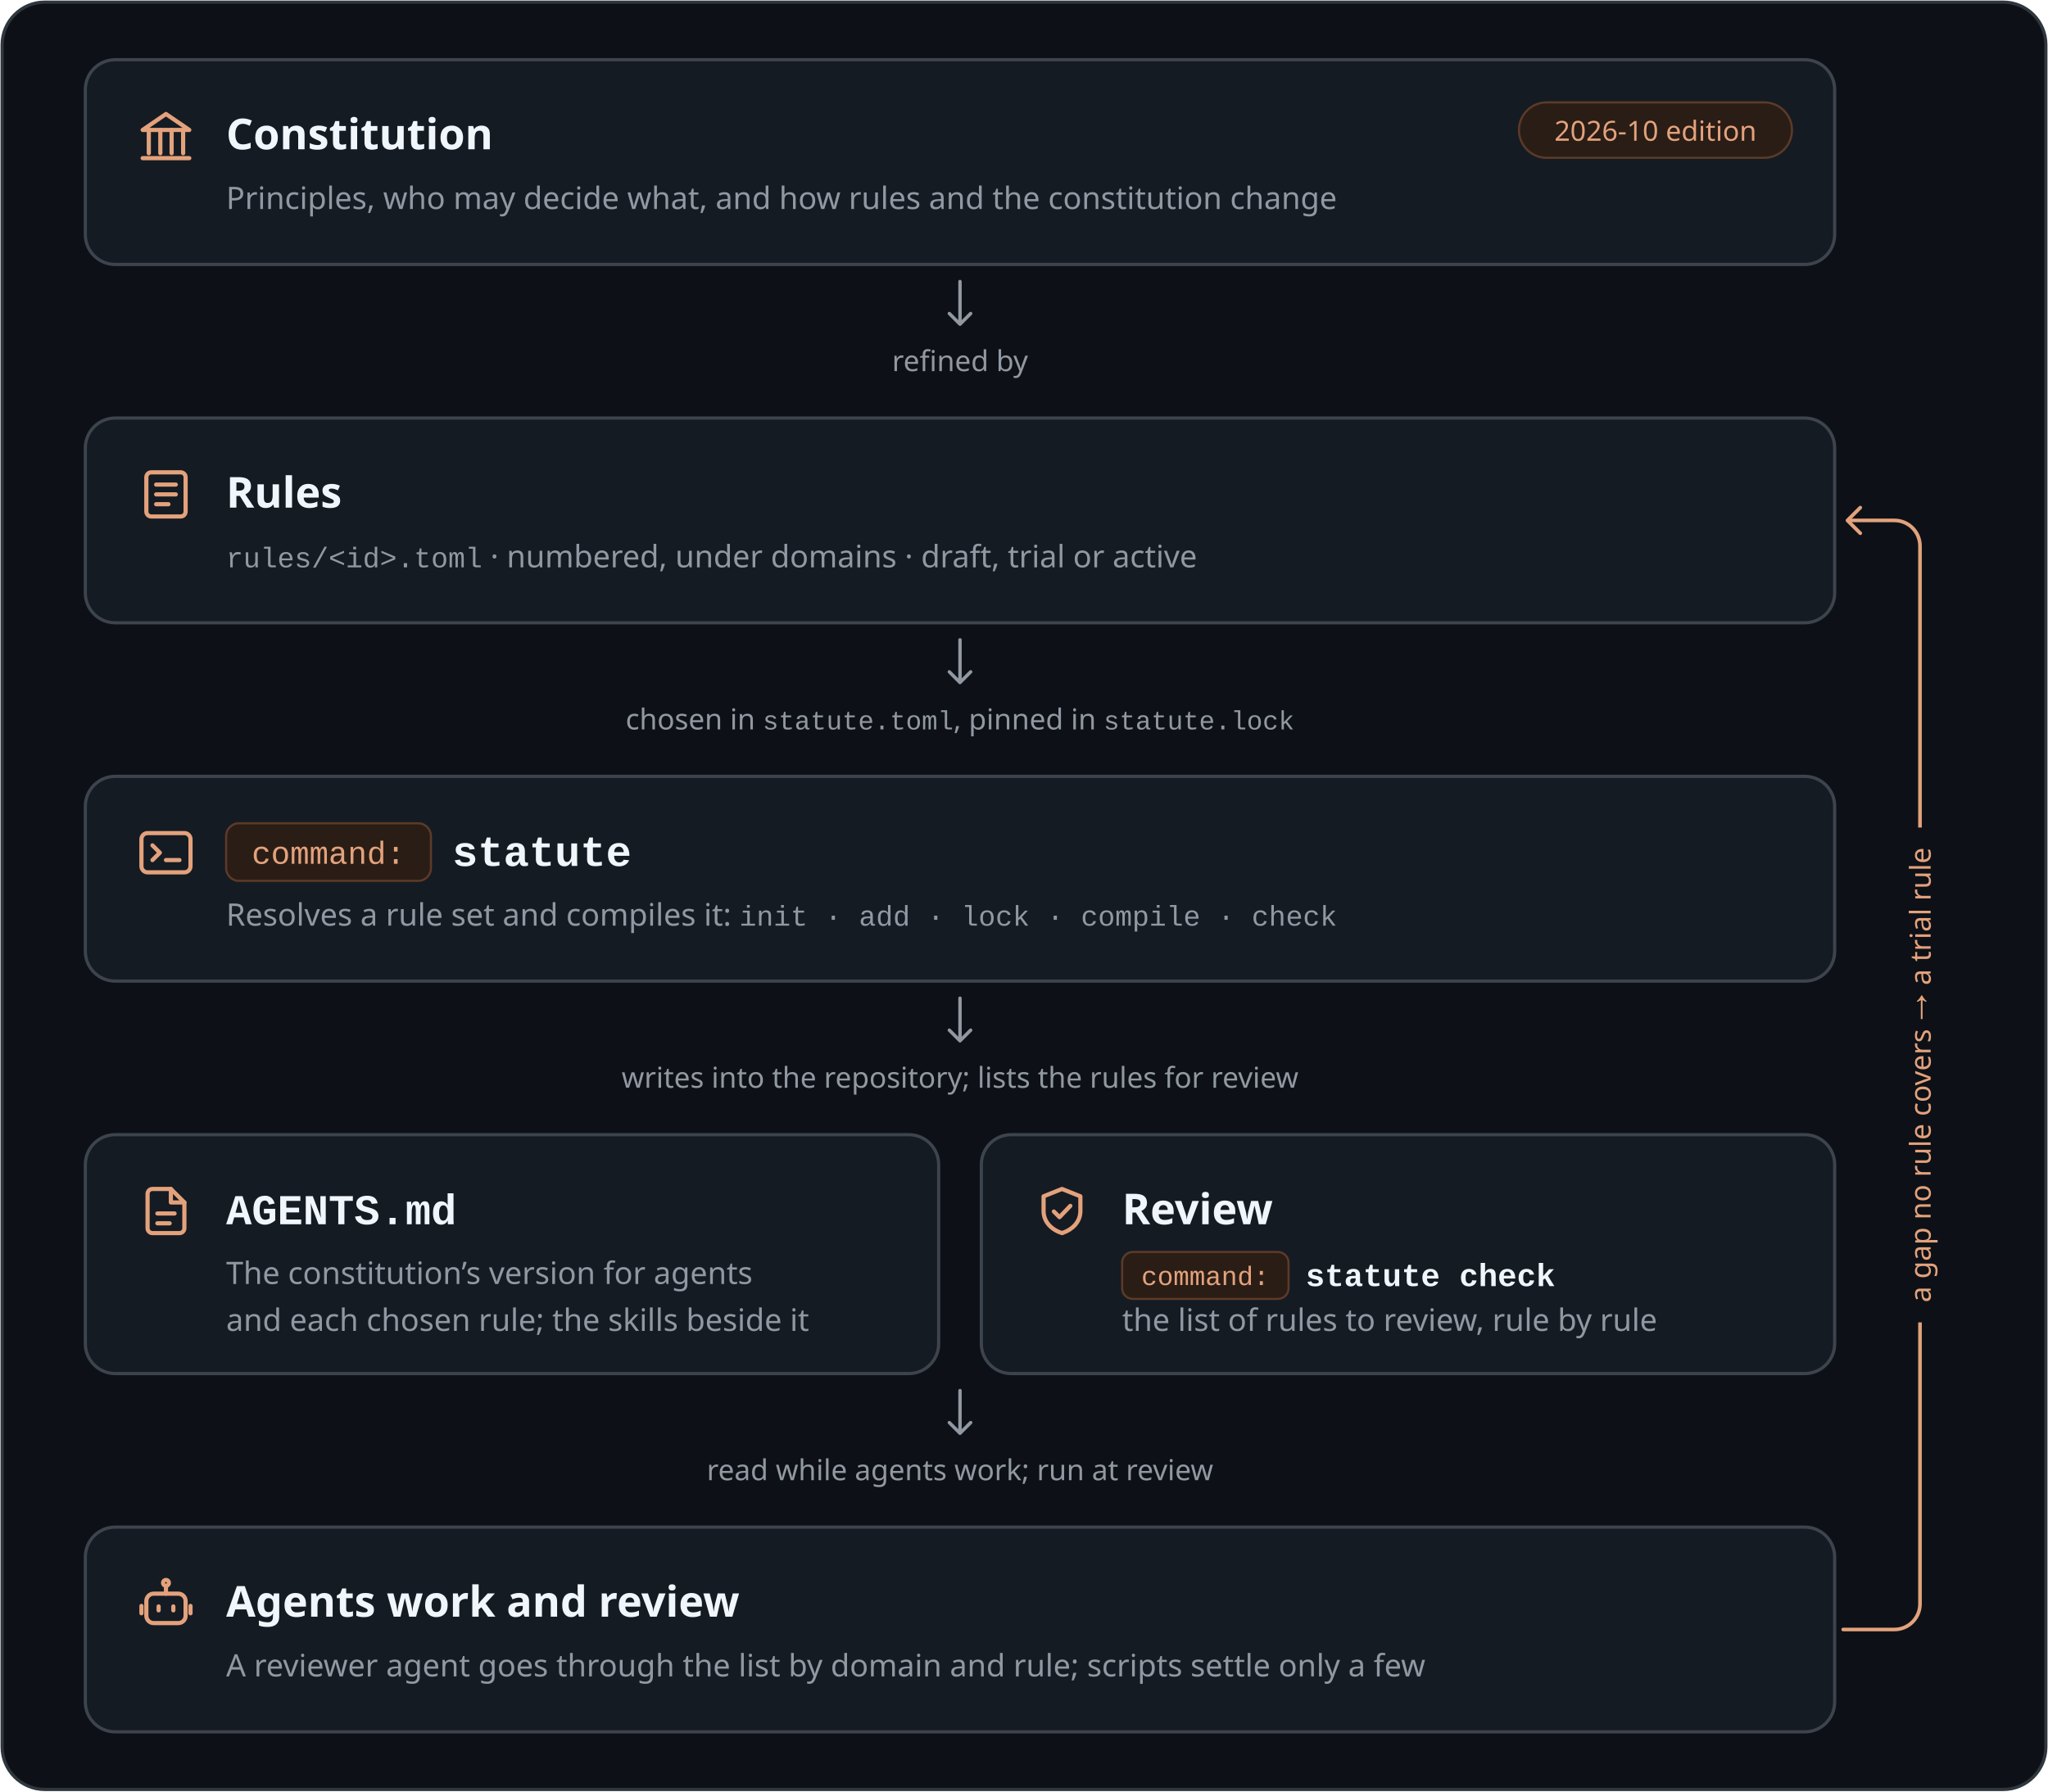
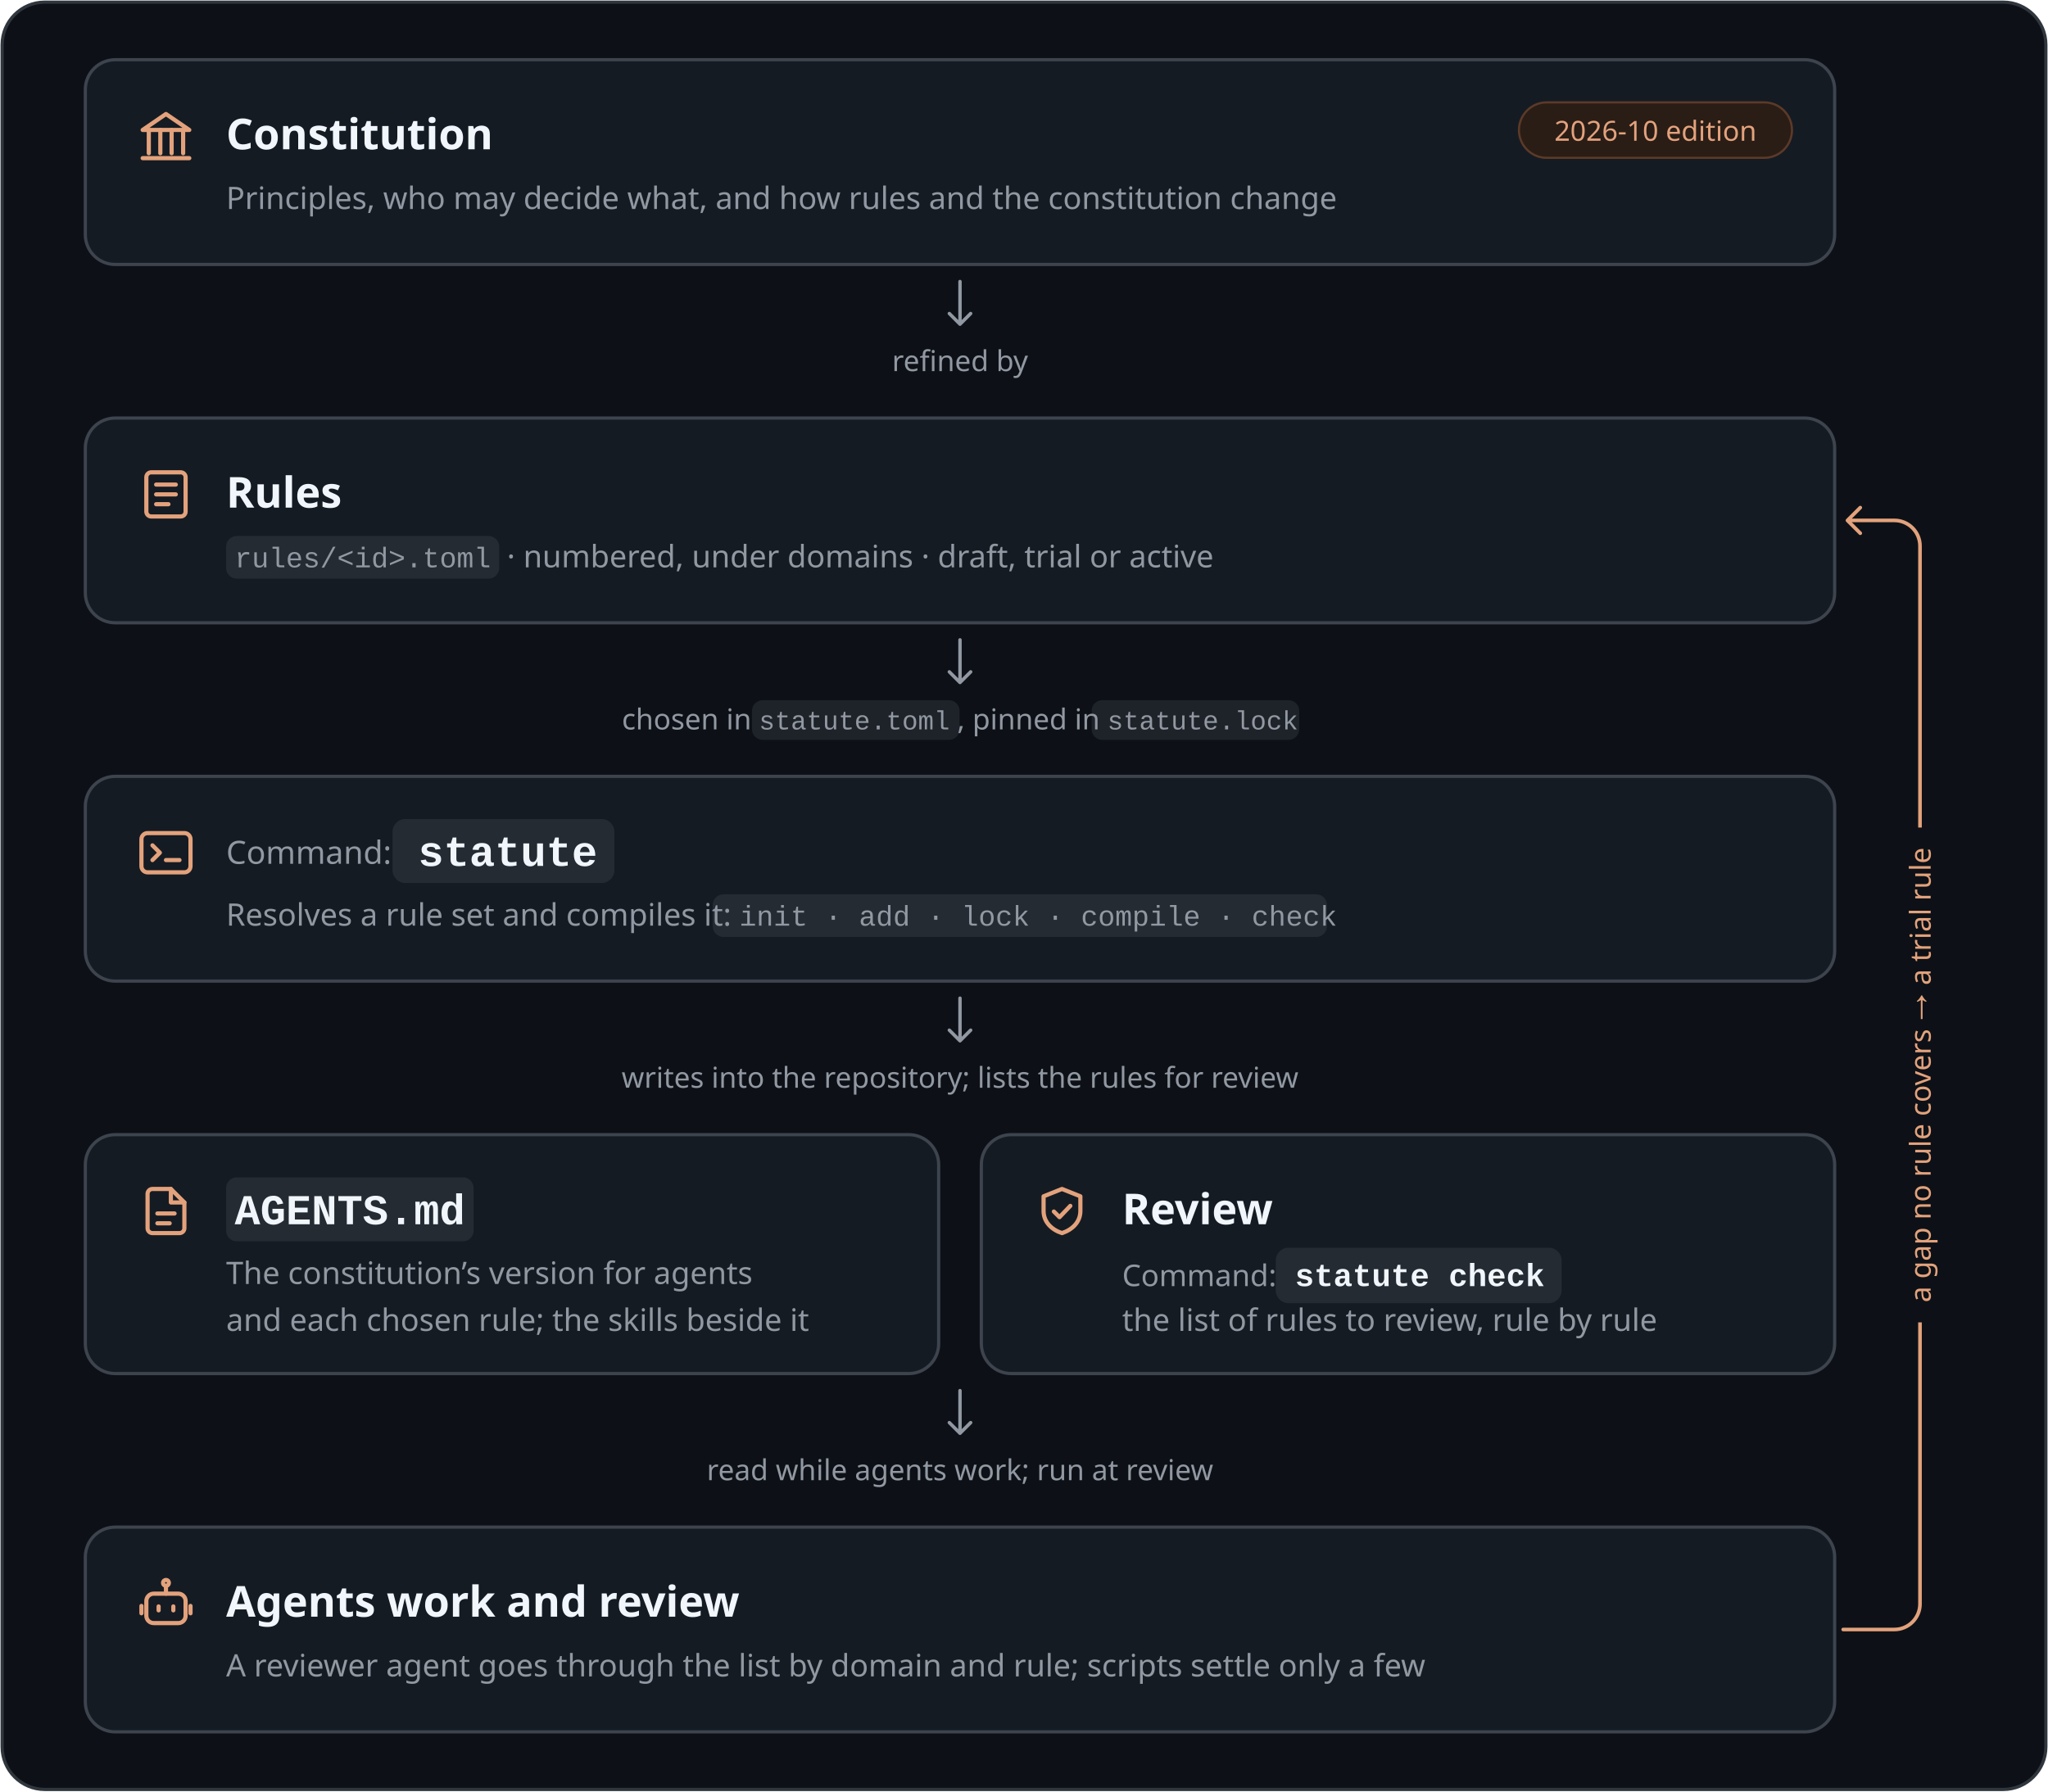
<svg xmlns="http://www.w3.org/2000/svg" viewBox="0 0 960 840" width="960" height="840" role="img" aria-labelledby="t">
  <g font-family="-apple-system, BlinkMacSystemFont, &quot;Segoe UI&quot;, &quot;Noto Sans&quot;, Helvetica, Arial, &quot;PingFang SC&quot;, &quot;Hiragino Sans GB&quot;, &quot;Microsoft YaHei&quot;, &quot;Noto Sans CJK SC&quot;, sans-serif">
    <rect x="1" y="1" width="958" height="838" rx="20" fill="#0d1117" stroke="#30363d" stroke-width="1.5" />
    <rect x="40" y="28" width="820" height="96" rx="14" fill="#151b23" stroke="#3d444d" stroke-width="1.5" />
    <g transform="translate(64 50) scale(1.15)" fill="none" stroke="#e3a27c" stroke-width="1.7" stroke-linecap="round" stroke-linejoin="round">
      <path d="M2.5 9.5 12 3l9.5 6.5z" />
      <path d="M5 9.5V19M9.7 9.5V19M14.3 9.5V19M19 9.5V19M2.5 21h19" />
    </g>
    <text x="106" y="70" font-size="20" font-weight="600" fill="#f0f6fc">Constitution</text>
    <rect x="712" y="48" width="128" height="26" rx="13" fill="#2a1d16" stroke="#5c3a28" />
    <text x="776" y="66" font-size="13" font-weight="500" text-anchor="middle" fill="#e3a27c">2026-10 edition</text>
    <text x="106" y="98" font-size="14.5" fill="#9198a1">Principles, who may decide what, and how rules and the constitution change</text>
    <path d="M450 132v20M445 147l5 5 5-5" fill="none" stroke="#9198a1" stroke-width="1.6" stroke-linecap="round" stroke-linejoin="round" />
    <text x="450" y="174" font-size="13.5" text-anchor="middle" fill="#9198a1">refined by</text>
    <rect x="40" y="196" width="820" height="96" rx="14" fill="#151b23" stroke="#3d444d" stroke-width="1.5" />
    <g transform="translate(64 218) scale(1.15)" fill="none" stroke="#e3a27c" stroke-width="1.7" stroke-linecap="round" stroke-linejoin="round">
      <rect x="4" y="3" width="16" height="18" rx="2" />
      <path d="M8 8h8M8 12h8M8 16h5" />
    </g>
    <text x="106" y="238" font-size="20" font-weight="600" fill="#f0f6fc">Rules</text>
+     <rect x="106.0" y="251.3" width="128.0" height="20.0" rx="5" fill="#656c76" fill-opacity="0.2" />
    <text x="106" y="266" font-size="14.5" fill="#9198a1">
-       <tspan font-family="ui-monospace, SFMono-Regular, &quot;SF Mono&quot;, Menlo, Consolas, &quot;Liberation Mono&quot;, monospace" font-size="0.92em">rules/&lt;id&gt;.toml</tspan> · numbered, under domains · draft, trial or active</text>
+       <tspan dx="4" font-family="ui-monospace, SFMono-Regular, &quot;SF Mono&quot;, Menlo, Consolas, &quot;Liberation Mono&quot;, monospace" font-size="0.92em">rules/&lt;id&gt;.toml</tspan>  · numbered, under domains · draft, trial or active</text>
    <path d="M450 300v20M445 315l5 5 5-5" fill="none" stroke="#9198a1" stroke-width="1.6" stroke-linecap="round" stroke-linejoin="round" />
-     <text x="450" y="342" font-size="13.5" text-anchor="middle" fill="#9198a1">chosen in <tspan font-family="ui-monospace, SFMono-Regular, &quot;SF Mono&quot;, Menlo, Consolas, &quot;Liberation Mono&quot;, monospace" font-size="0.92em">statute.toml</tspan>, pinned in <tspan font-family="ui-monospace, SFMono-Regular, &quot;SF Mono&quot;, Menlo, Consolas, &quot;Liberation Mono&quot;, monospace" font-size="0.92em">statute.lock</tspan>
+     <rect x="352.5" y="328.3" width="97.3" height="18.6" rx="5" fill="#656c76" fill-opacity="0.2" />
+     <rect x="511.7" y="328.3" width="97.3" height="18.6" rx="5" fill="#656c76" fill-opacity="0.2" />
+     <text x="450" y="342" font-size="13.5" text-anchor="middle" fill="#9198a1">chosen in <tspan font-family="ui-monospace, SFMono-Regular, &quot;SF Mono&quot;, Menlo, Consolas, &quot;Liberation Mono&quot;, monospace" font-size="0.92em">statute.toml</tspan> , pinned in <tspan font-family="ui-monospace, SFMono-Regular, &quot;SF Mono&quot;, Menlo, Consolas, &quot;Liberation Mono&quot;, monospace" font-size="0.92em">statute.lock</tspan>
    </text>
    <rect x="40" y="364" width="820" height="96" rx="14" fill="#151b23" stroke="#3d444d" stroke-width="1.5" />
    <g transform="translate(64 386) scale(1.15)" fill="none" stroke="#e3a27c" stroke-width="1.7" stroke-linecap="round" stroke-linejoin="round">
      <rect x="2" y="4" width="20" height="16" rx="2.5" />
      <path d="m6.5 9 3 3-3 3M12 15h5.5" />
    </g>
-     <rect x="106" y="386" width="96" height="27" rx="6" fill="#2a1d16" stroke="#5c3a28" />
-     <text x="154" y="405" font-size="15" font-weight="500" text-anchor="middle" fill="#e3a27c" font-family="ui-monospace, SFMono-Regular, &quot;SF Mono&quot;, Menlo, Consolas, &quot;Liberation Mono&quot;, monospace">command:</text>
-     <text x="212" y="406" font-size="20" font-weight="600" fill="#f0f6fc" font-family="ui-monospace, SFMono-Regular, &quot;SF Mono&quot;, Menlo, Consolas, &quot;Liberation Mono&quot;, monospace">statute</text>
-     <text x="106" y="434" font-size="14.5" fill="#9198a1">Resolves a rule set and compiles it: <tspan font-family="ui-monospace, SFMono-Regular, &quot;SF Mono&quot;, Menlo, Consolas, &quot;Liberation Mono&quot;, monospace" font-size="0.92em">init · add · lock · compile · check</tspan>
+     <rect x="184" y="384" width="104" height="30" rx="6" fill="#656c76" fill-opacity="0.2" />
+     <text x="106" y="405" font-size="15" font-weight="500" fill="#9198a1">Command:</text>
+     <text x="196" y="406" font-size="20" font-weight="600" fill="#f0f6fc" font-family="ui-monospace, SFMono-Regular, &quot;SF Mono&quot;, Menlo, Consolas, &quot;Liberation Mono&quot;, monospace">statute</text>
+     <rect x="334.1" y="419.3" width="287.9" height="20.0" rx="5" fill="#656c76" fill-opacity="0.2" />
+     <text x="106" y="434" font-size="14.5" fill="#9198a1">Resolves a rule set and compiles it: <tspan font-family="ui-monospace, SFMono-Regular, &quot;SF Mono&quot;, Menlo, Consolas, &quot;Liberation Mono&quot;, monospace" font-size="0.92em">init · add · lock · compile · check</tspan>
    </text>
    <path d="M450 468v20M445 483l5 5 5-5" fill="none" stroke="#9198a1" stroke-width="1.6" stroke-linecap="round" stroke-linejoin="round" />
    <text x="450" y="510" font-size="13.5" text-anchor="middle" fill="#9198a1">writes into the repository; lists the rules for review</text>
    <rect x="40" y="532" width="400" height="112" rx="14" fill="#151b23" stroke="#3d444d" stroke-width="1.5" />
    <g transform="translate(64 554) scale(1.15)" fill="none" stroke="#e3a27c" stroke-width="1.7" stroke-linecap="round" stroke-linejoin="round">
      <path d="M14 3H6.5A2 2 0 0 0 4.5 5v14a2 2 0 0 0 2 2h11a2 2 0 0 0 2-2V8.5z" />
      <path d="M14 3v5.5h5.5M8.5 13h7M8.5 17h5" />
    </g>
+     <rect x="106.0" y="552.0" width="116.0" height="30.0" rx="5" fill="#656c76" fill-opacity="0.2" />
    <text x="106" y="574" font-size="20" font-weight="600" fill="#f0f6fc">
-       <tspan font-family="ui-monospace, SFMono-Regular, &quot;SF Mono&quot;, Menlo, Consolas, &quot;Liberation Mono&quot;, monospace">AGENTS.md</tspan>
+       <tspan dx="4" font-family="ui-monospace, SFMono-Regular, &quot;SF Mono&quot;, Menlo, Consolas, &quot;Liberation Mono&quot;, monospace">AGENTS.md</tspan>
    </text>
    <text x="106" y="602" font-size="14.5" fill="#9198a1">The constitution’s version for agents</text>
    <text x="106" y="624" font-size="14.5" fill="#9198a1">and each chosen rule; the skills beside it</text>
    <rect x="460" y="532" width="400" height="112" rx="14" fill="#151b23" stroke="#3d444d" stroke-width="1.5" />
    <g transform="translate(484 554) scale(1.15)" fill="none" stroke="#e3a27c" stroke-width="1.7" stroke-linecap="round" stroke-linejoin="round">
      <path d="M12 3 19.5 6v6c0 4.4-3.2 7.6-7.5 9-4.3-1.4-7.5-4.6-7.5-9V6z" />
      <path d="m8.7 12.2 2.3 2.3 4.4-4.6" />
    </g>
    <text x="526" y="574" font-size="20" font-weight="600" fill="#f0f6fc">Review</text>
-     <rect x="526" y="587" width="78" height="22" rx="5" fill="#2a1d16" stroke="#5c3a28" />
-     <text x="565" y="602.5" font-size="12.5" font-weight="500" text-anchor="middle" fill="#e3a27c" font-family="ui-monospace, SFMono-Regular, &quot;SF Mono&quot;, Menlo, Consolas, &quot;Liberation Mono&quot;, monospace">command:</text>
-     <text x="612" y="603" font-size="15" font-weight="600" fill="#f0f6fc" font-family="ui-monospace, SFMono-Regular, &quot;SF Mono&quot;, Menlo, Consolas, &quot;Liberation Mono&quot;, monospace">statute check</text>
+     <rect x="598" y="585" width="134" height="26" rx="6" fill="#656c76" fill-opacity="0.2" />
+     <text x="526" y="603" font-size="14" font-weight="500" fill="#9198a1">Command:</text>
+     <text x="607" y="603" font-size="15" font-weight="600" fill="#f0f6fc" font-family="ui-monospace, SFMono-Regular, &quot;SF Mono&quot;, Menlo, Consolas, &quot;Liberation Mono&quot;, monospace">statute check</text>
    <text x="526" y="624" font-size="14.5" fill="#9198a1">the list of rules to review, rule by rule</text>
    <path d="M450 652v20M445 667l5 5 5-5" fill="none" stroke="#9198a1" stroke-width="1.6" stroke-linecap="round" stroke-linejoin="round" />
    <text x="450" y="694" font-size="13.5" text-anchor="middle" fill="#9198a1">read while agents work; run at review</text>
    <rect x="40" y="716" width="820" height="96" rx="14" fill="#151b23" stroke="#3d444d" stroke-width="1.5" />
    <g transform="translate(64 738) scale(1.15)" fill="none" stroke="#e3a27c" stroke-width="1.7" stroke-linecap="round" stroke-linejoin="round">
      <rect x="4" y="8" width="16" height="12" rx="3" />
      <path d="M12 8V4.8" />
      <circle cx="12" cy="3.6" r="1.2" />
      <path d="M9 13.2v1.6M15 13.2v1.6M2 13v3M22 13v3" />
    </g>
    <text x="106" y="758" font-size="20" font-weight="600" fill="#f0f6fc">Agents work and review</text>
    <text x="106" y="786" font-size="14.5" fill="#9198a1">A reviewer agent goes through the list by domain and rule; scripts settle only a few</text>
    <path d="M864 764H888a12 12 0 0 0 12-12V256a12 12 0 0 0-12-12H866M872 238l-6 6 6 6" fill="none" stroke="#e3a27c" stroke-width="1.7" stroke-linecap="round" stroke-linejoin="round" />
    <rect x="887" y="388" width="26" height="232" fill="#0d1117" />
    <text transform="translate(905 504) rotate(-90)" font-size="13.5" text-anchor="middle" fill="#e3a27c">a gap no rule covers → a trial rule</text>
  </g>
</svg>
